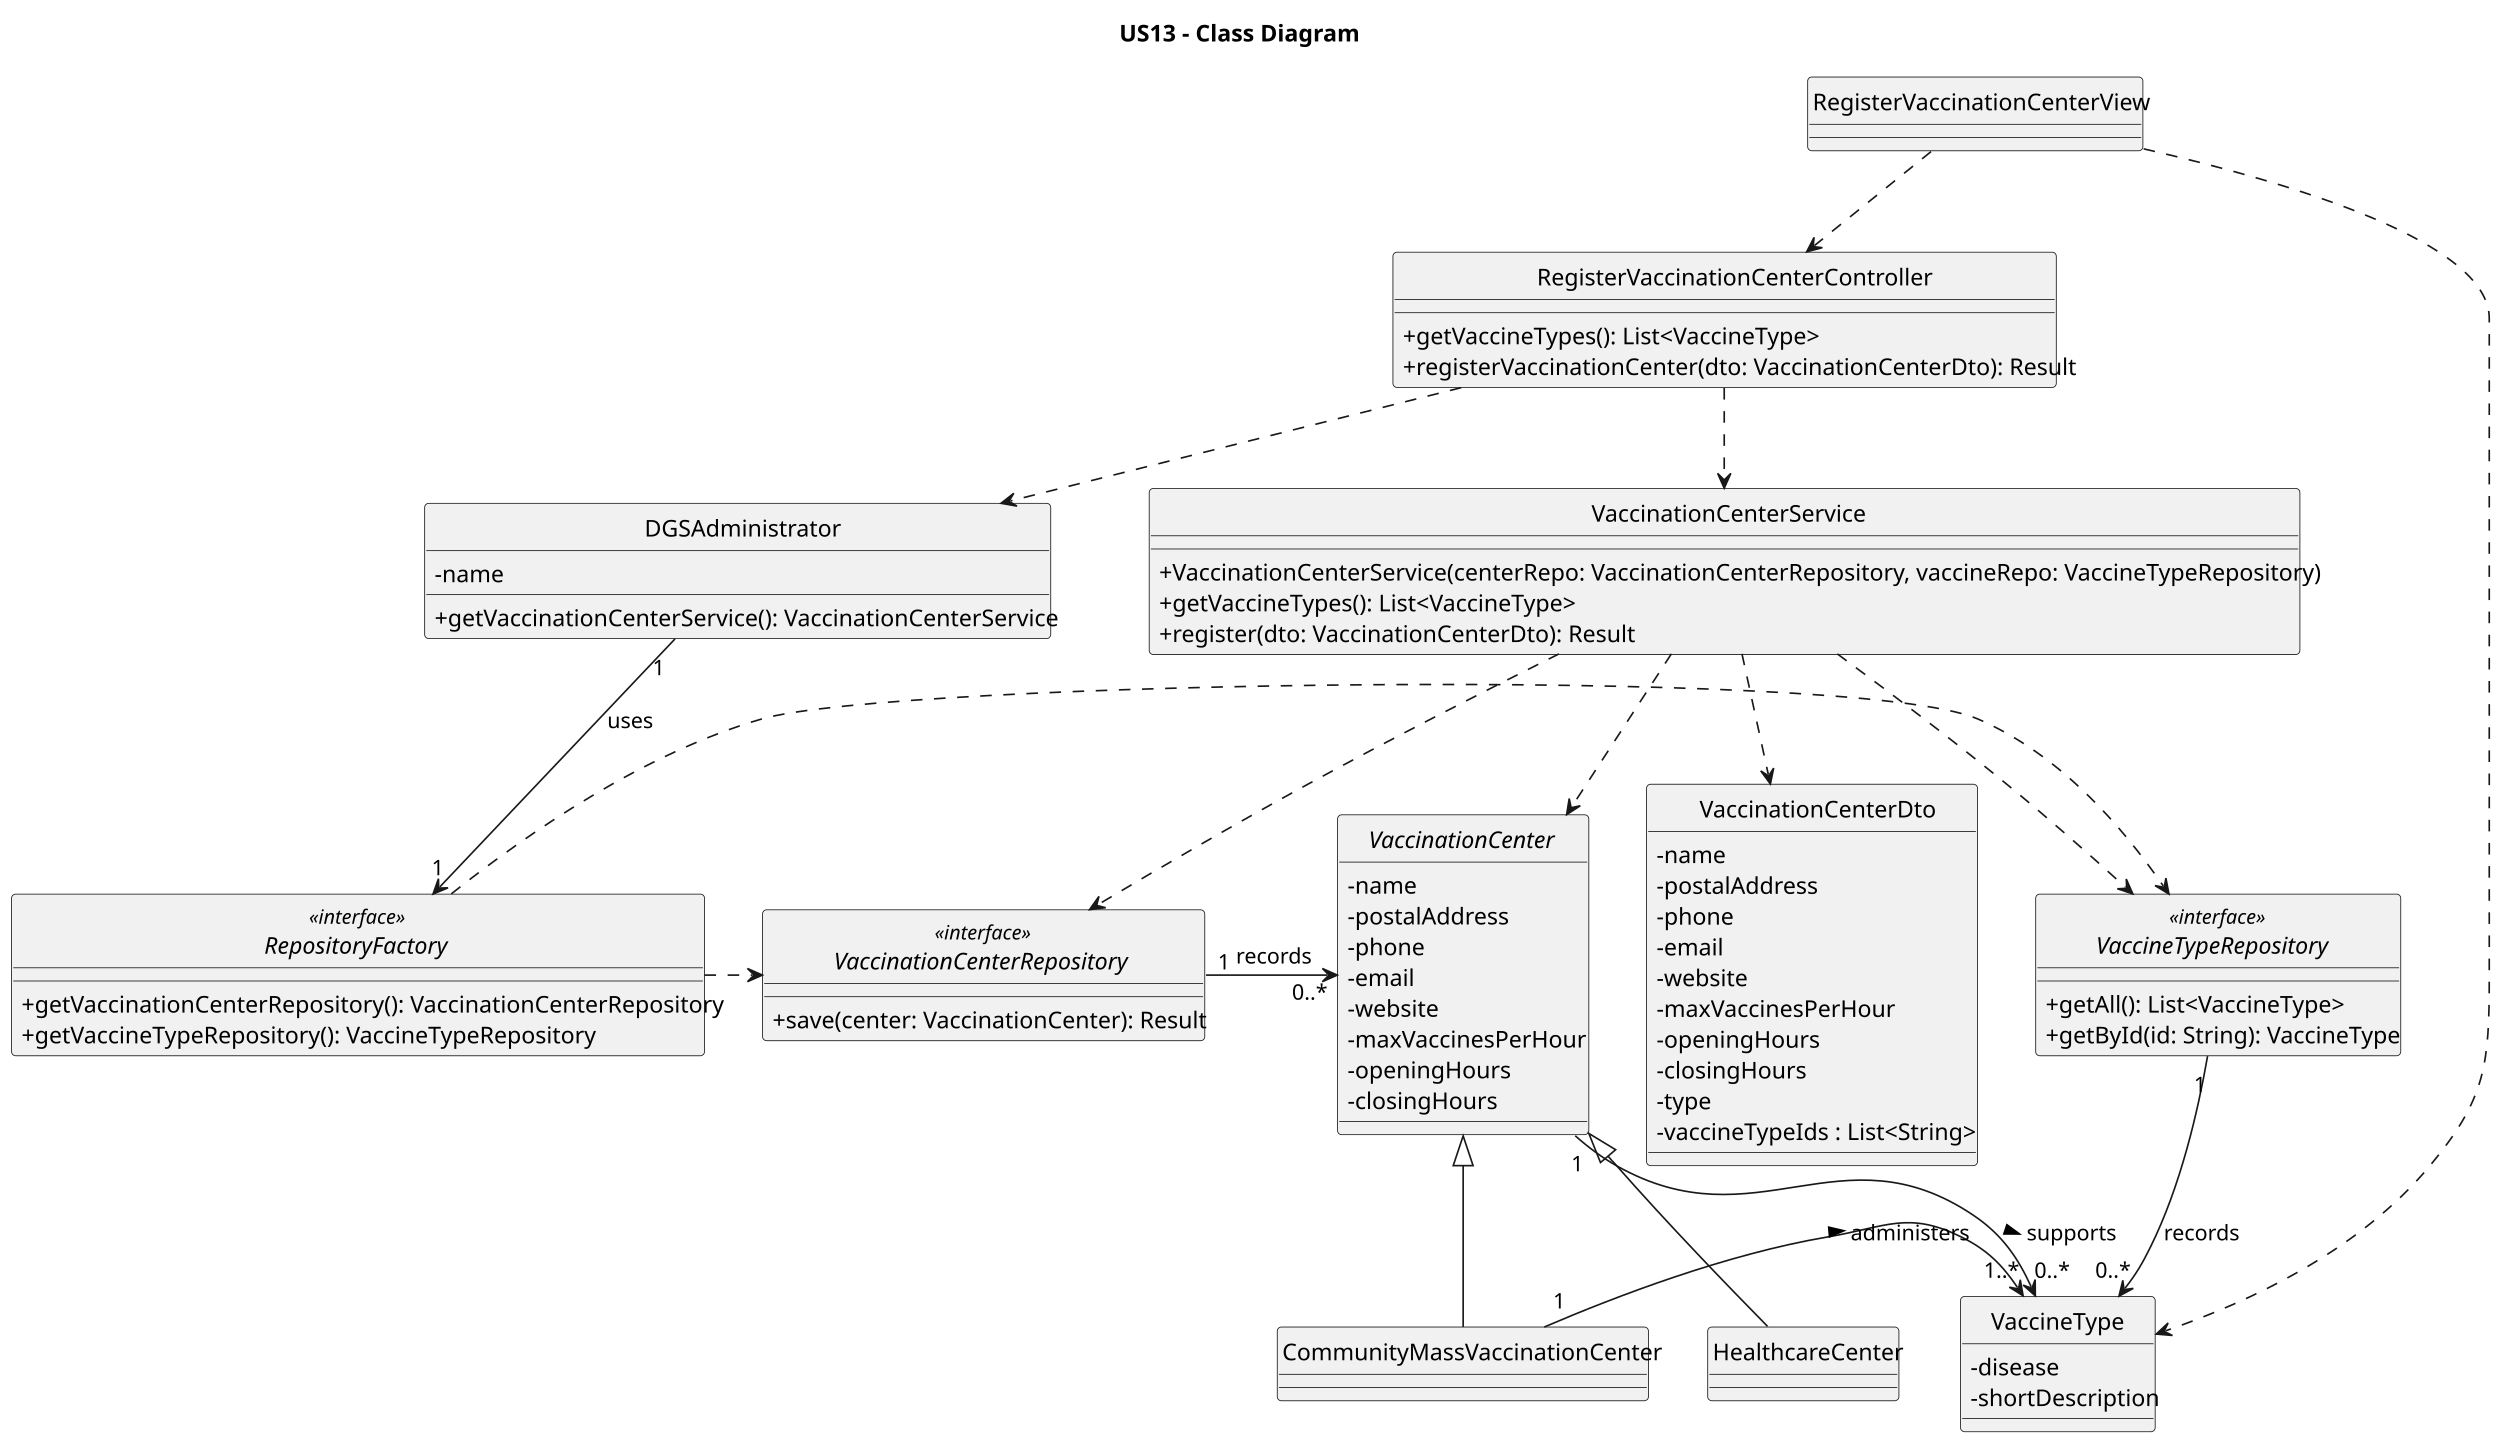
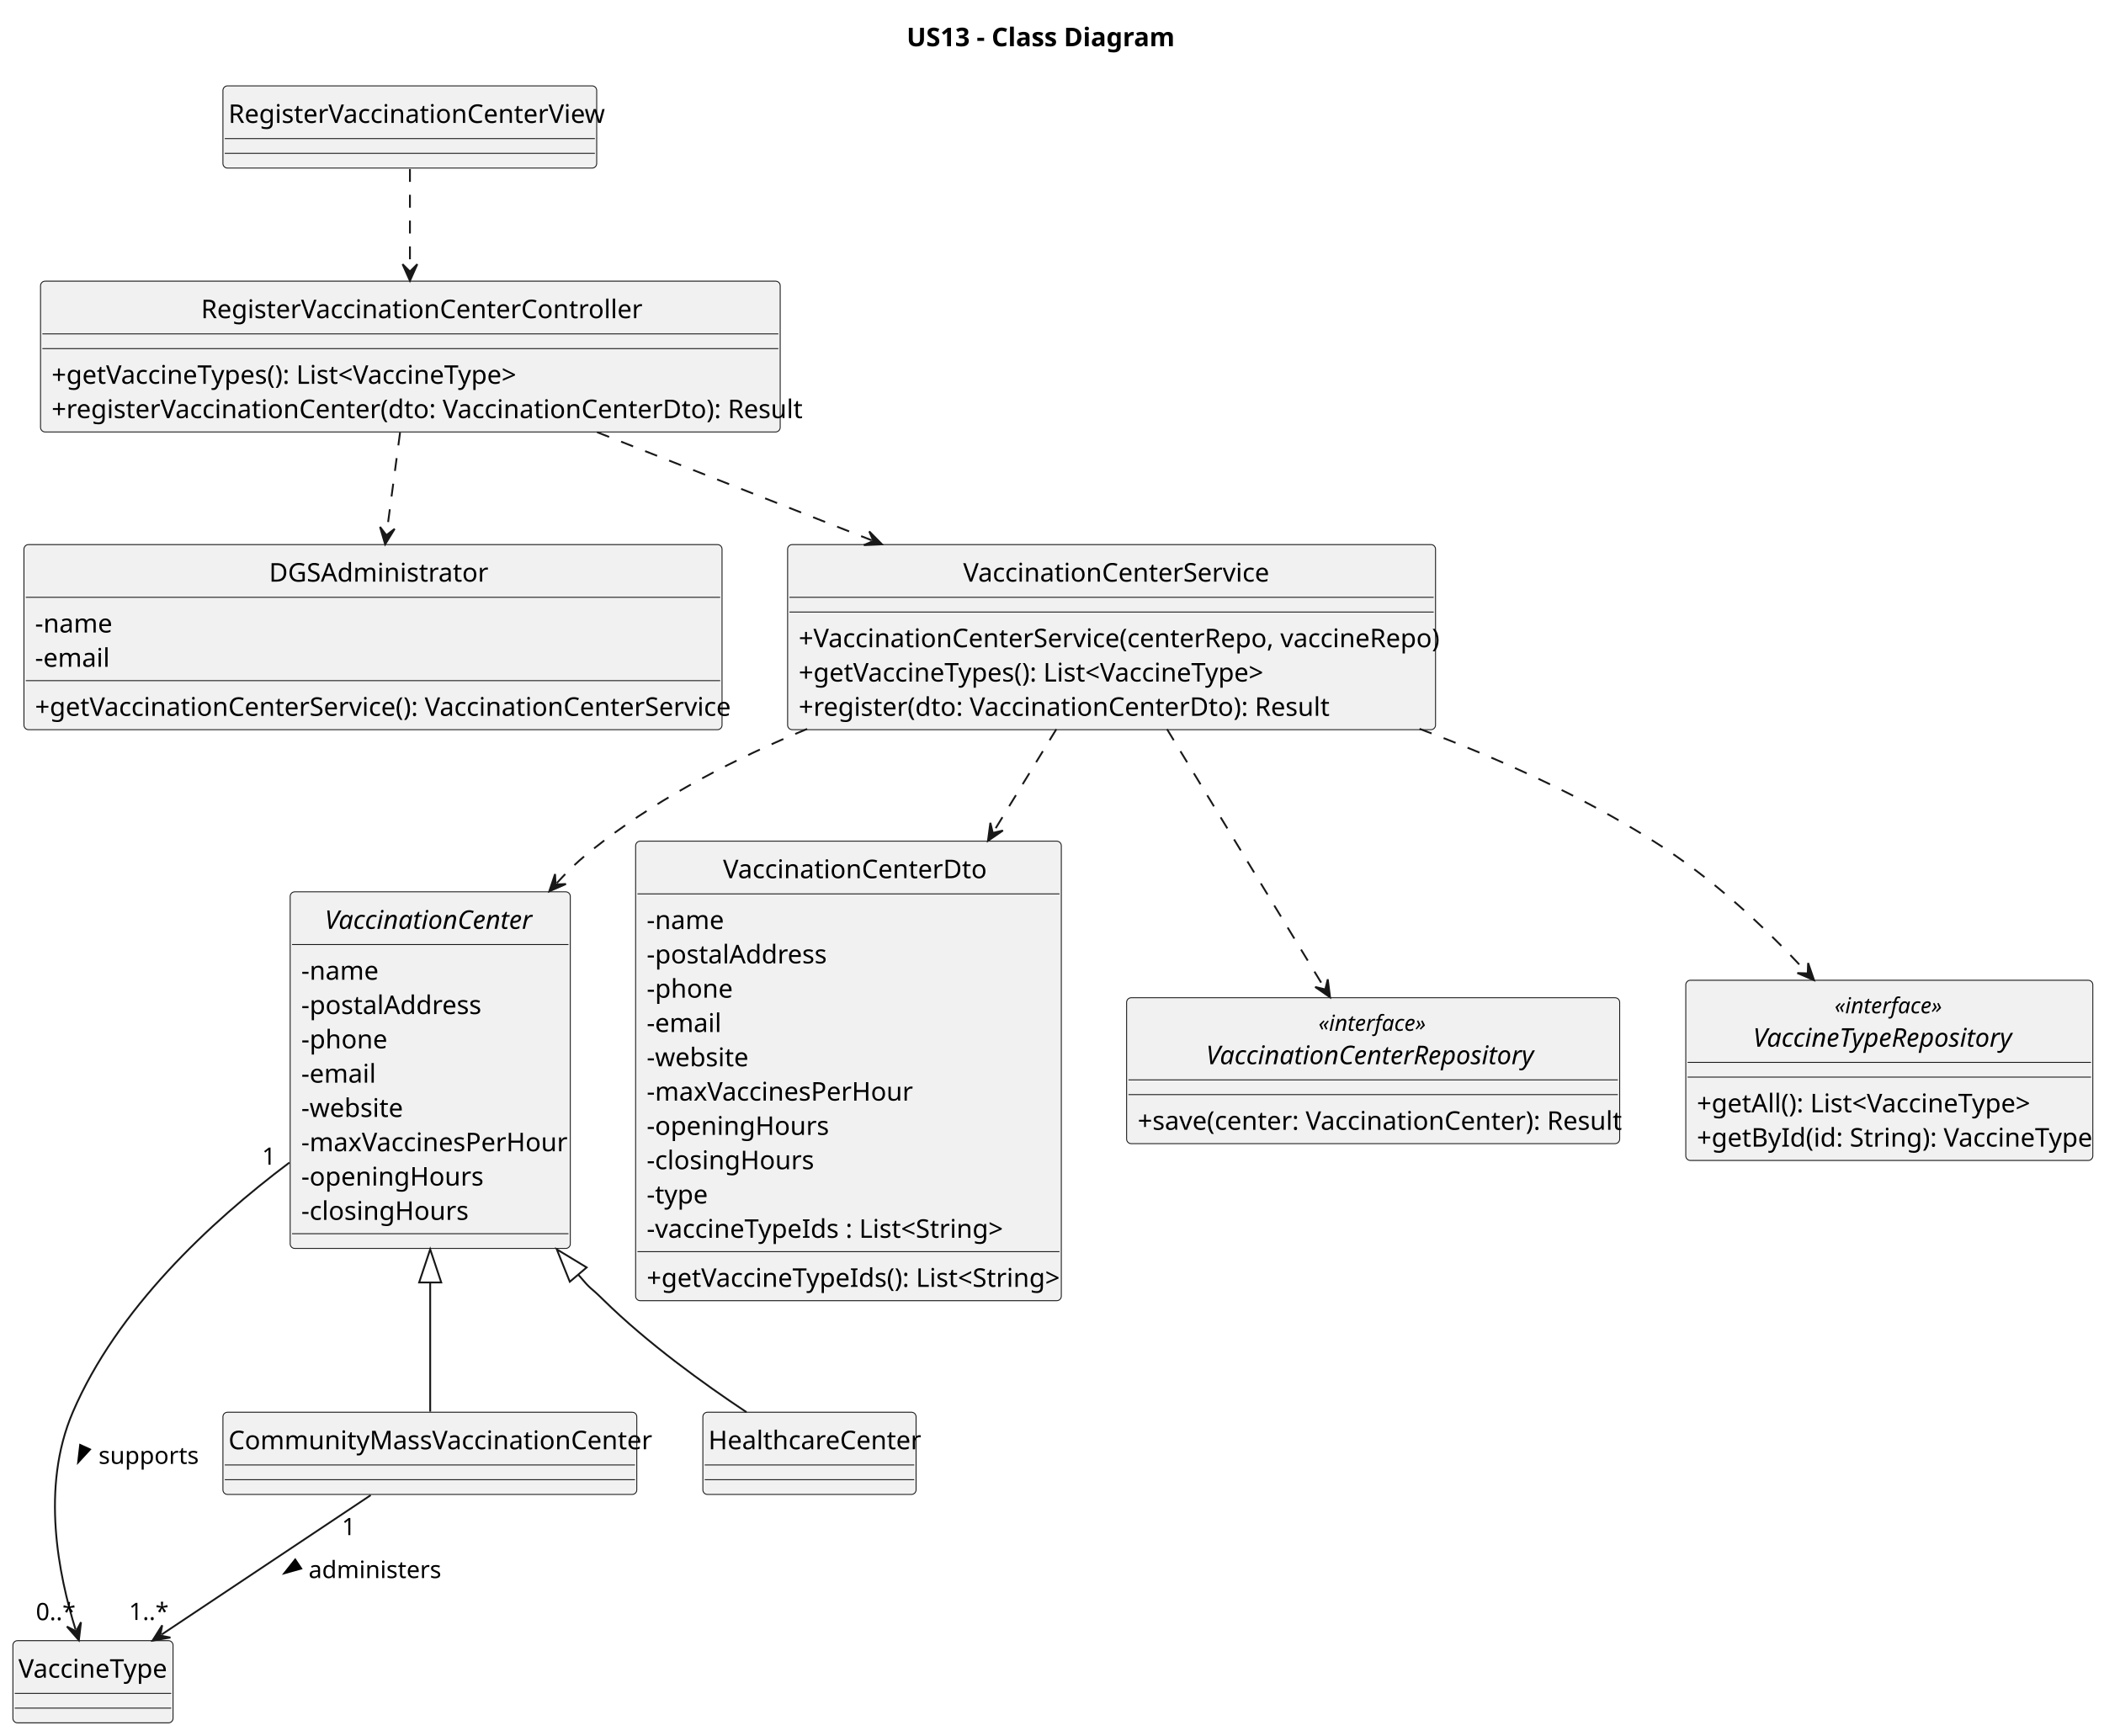
- <svg xmlns="http://www.w3.org/2000/svg" contentStyleType="text/css" height="873px" preserveAspectRatio="none" style="width:1513px;height:873px;background:#FFFFFF;" version="1.1" viewBox="0 0 1513 873" width="1513px" zoomAndPan="magnify">
+ <svg xmlns="http://www.w3.org/2000/svg" contentStyleType="text/css" data-diagram-type="CLASS" height="942px" preserveAspectRatio="none" style="width:1142px;height:942px;background:#FFFFFF;" version="1.1" viewBox="0 0 1142 942" width="1142px" zoomAndPan="magnify">
  <defs />
  <g>
-     <text fill="#000000" font-family="sans-serif" font-size="14" font-weight="bold" lengthAdjust="spacing" textLength="144.731" x="677.385" y="25.107">US13 - Class Diagram</text>
-     <g id="elem_RegisterVaccinationCenterView">
-       <rect codeLine="8" fill="#F1F1F1" height="44.621" id="RegisterVaccinationCenterView" rx="2.5" ry="2.5" style="stroke:#181818;stroke-width:0.5;" width="202.875" x="1094" y="46.621" />
-       <text fill="#000000" font-family="sans-serif" font-size="14" lengthAdjust="spacing" textLength="196.875" x="1097" y="66.728">RegisterVaccinationCenterView</text>
-       <line style="stroke:#181818;stroke-width:0.5;" x1="1095" x2="1295.875" y1="75.242" y2="75.242" />
-       <line style="stroke:#181818;stroke-width:0.5;" x1="1095" x2="1295.875" y1="83.242" y2="83.242" />
+     <g class="title" data-source-line="1">
+       <text fill="#000000" font-family="sans-serif" font-size="14" font-weight="bold" lengthAdjust="spacing" textLength="144.731" x="492.102" y="25.107">US13 - Class Diagram</text>
    </g>
-     <g id="elem_RegisterVaccinationCenterController">
-       <rect codeLine="12" fill="#F1F1F1" height="81.863" id="RegisterVaccinationCenterController" rx="2.5" ry="2.5" style="stroke:#181818;stroke-width:0.5;" width="401.471" x="843" y="152.621" />
-       <text fill="#000000" font-family="sans-serif" font-size="14" lengthAdjust="spacing" textLength="227.22" x="930.125" y="172.728">RegisterVaccinationCenterController</text>
-       <line style="stroke:#181818;stroke-width:0.5;" x1="844" x2="1243.471" y1="181.242" y2="181.242" />
-       <line style="stroke:#181818;stroke-width:0.5;" x1="844" x2="1243.471" y1="189.242" y2="189.242" />
-       <text fill="#000000" font-family="sans-serif" font-size="14" lengthAdjust="spacing" textLength="251.74" x="849" y="208.35">+getVaccineTypes(): List&lt;VaccineType&gt;</text>
-       <text fill="#000000" font-family="sans-serif" font-size="14" lengthAdjust="spacing" textLength="389.471" x="849" y="226.971">+registerVaccinationCenter(dto: VaccinationCenterDto): Result</text>
+     <g class="entity" data-entity="RegisterVaccinationCenterView" data-source-line="6" data-uid="ent0002" id="entity_RegisterVaccinationCenterView">
+       <rect fill="#F1F1F1" height="44.621" rx="2.5" ry="2.5" style="stroke:#181818;stroke-width:0.5;" width="202.875" x="121" y="46.621" />
+       <text fill="#000000" font-family="sans-serif" font-size="14" lengthAdjust="spacing" textLength="196.875" x="124" y="66.728">RegisterVaccinationCenterView</text>
+       <line style="stroke:#181818;stroke-width:0.5;" x1="122" x2="322.875" y1="75.242" y2="75.242" />
+       <line style="stroke:#181818;stroke-width:0.5;" x1="122" x2="322.875" y1="83.242" y2="83.242" />
    </g>
-     <g id="elem_DGSAdministrator">
-       <rect codeLine="18" fill="#F1F1F1" height="81.863" id="DGSAdministrator" rx="2.5" ry="2.5" style="stroke:#181818;stroke-width:0.5;" width="378.905" x="257" y="304.621" />
-       <text fill="#000000" font-family="sans-serif" font-size="14" lengthAdjust="spacing" textLength="112.807" x="390.049" y="324.728">DGSAdministrator</text>
-       <line style="stroke:#181818;stroke-width:0.5;" x1="258" x2="634.905" y1="333.242" y2="333.242" />
-       <text fill="#000000" font-family="sans-serif" font-size="14" lengthAdjust="spacing" textLength="39.683" x="263" y="352.35">-name</text>
-       <line style="stroke:#181818;stroke-width:0.5;" x1="258" x2="634.905" y1="359.863" y2="359.863" />
-       <text fill="#000000" font-family="sans-serif" font-size="14" lengthAdjust="spacing" textLength="366.905" x="263" y="378.971">+getVaccinationCenterService(): VaccinationCenterService</text>
+     <g class="entity" data-entity="RegisterVaccinationCenterController" data-source-line="10" data-uid="ent0003" id="entity_RegisterVaccinationCenterController">
+       <rect fill="#F1F1F1" height="81.863" rx="2.5" ry="2.5" style="stroke:#181818;stroke-width:0.5;" width="401.471" x="22" y="152.621" />
+       <text fill="#000000" font-family="sans-serif" font-size="14" lengthAdjust="spacing" textLength="227.22" x="109.126" y="172.728">RegisterVaccinationCenterController</text>
+       <line style="stroke:#181818;stroke-width:0.5;" x1="23" x2="422.471" y1="181.242" y2="181.242" />
+       <line style="stroke:#181818;stroke-width:0.5;" x1="23" x2="422.471" y1="189.242" y2="189.242" />
+       <text fill="#000000" font-family="sans-serif" font-size="14" lengthAdjust="spacing" textLength="251.74" x="28" y="208.35">+getVaccineTypes(): List&lt;VaccineType&gt;</text>
+       <text fill="#000000" font-family="sans-serif" font-size="14" lengthAdjust="spacing" textLength="389.471" x="28" y="226.971">+registerVaccinationCenter(dto: VaccinationCenterDto): Result</text>
    </g>
-     <g id="elem_VaccinationCenterService">
-       <rect codeLine="24" fill="#F1F1F1" height="100.484" id="VaccinationCenterService" rx="2.5" ry="2.5" style="stroke:#181818;stroke-width:0.5;" width="696.4" x="695.5" y="295.621" />
-       <text fill="#000000" font-family="sans-serif" font-size="14" lengthAdjust="spacing" textLength="161.082" x="963.159" y="315.728">VaccinationCenterService</text>
-       <line style="stroke:#181818;stroke-width:0.5;" x1="696.5" x2="1390.9" y1="324.242" y2="324.242" />
-       <line style="stroke:#181818;stroke-width:0.5;" x1="696.5" x2="1390.9" y1="332.242" y2="332.242" />
-       <text fill="#000000" font-family="sans-serif" font-size="14" lengthAdjust="spacing" textLength="684.4" x="701.5" y="351.35">+VaccinationCenterService(centerRepo: VaccinationCenterRepository, vaccineRepo: VaccineTypeRepository)</text>
-       <text fill="#000000" font-family="sans-serif" font-size="14" lengthAdjust="spacing" textLength="251.74" x="701.5" y="369.971">+getVaccineTypes(): List&lt;VaccineType&gt;</text>
-       <text fill="#000000" font-family="sans-serif" font-size="14" lengthAdjust="spacing" textLength="275.071" x="701.5" y="388.592">+register(dto: VaccinationCenterDto): Result</text>
+     <g class="entity" data-entity="DGSAdministrator" data-source-line="16" data-uid="ent0004" id="entity_DGSAdministrator">
+       <rect fill="#F1F1F1" height="100.484" rx="2.5" ry="2.5" style="stroke:#181818;stroke-width:0.5;" width="378.905" x="13" y="295.621" />
+       <text fill="#000000" font-family="sans-serif" font-size="14" lengthAdjust="spacing" textLength="112.807" x="146.049" y="315.728">DGSAdministrator</text>
+       <line style="stroke:#181818;stroke-width:0.5;" x1="14" x2="390.905" y1="324.242" y2="324.242" />
+       <text fill="#000000" font-family="sans-serif" font-size="14" lengthAdjust="spacing" textLength="39.683" x="19" y="343.35">-name</text>
+       <text fill="#000000" font-family="sans-serif" font-size="14" lengthAdjust="spacing" textLength="38.117" x="19" y="361.971">-email</text>
+       <line style="stroke:#181818;stroke-width:0.5;" x1="14" x2="390.905" y1="369.484" y2="369.484" />
+       <text fill="#000000" font-family="sans-serif" font-size="14" lengthAdjust="spacing" textLength="366.905" x="19" y="388.592">+getVaccinationCenterService(): VaccinationCenterService</text>
    </g>
-     <g id="elem_VaccinationCenterDto">
-       <rect codeLine="31" fill="#F1F1F1" height="230.832" id="VaccinationCenterDto" rx="2.5" ry="2.5" style="stroke:#181818;stroke-width:0.5;" width="200.31" x="996.5" y="474.621" />
-       <text fill="#000000" font-family="sans-serif" font-size="14" lengthAdjust="spacing" textLength="136.185" x="1028.562" y="494.728">VaccinationCenterDto</text>
-       <line style="stroke:#181818;stroke-width:0.5;" x1="997.5" x2="1195.81" y1="503.242" y2="503.242" />
-       <text fill="#000000" font-family="sans-serif" font-size="14" lengthAdjust="spacing" textLength="39.683" x="1002.5" y="522.35">-name</text>
-       <text fill="#000000" font-family="sans-serif" font-size="14" lengthAdjust="spacing" textLength="93.379" x="1002.5" y="540.971">-postalAddress</text>
-       <text fill="#000000" font-family="sans-serif" font-size="14" lengthAdjust="spacing" textLength="43.593" x="1002.5" y="559.592">-phone</text>
-       <text fill="#000000" font-family="sans-serif" font-size="14" lengthAdjust="spacing" textLength="38.117" x="1002.5" y="578.213">-email</text>
-       <text fill="#000000" font-family="sans-serif" font-size="14" lengthAdjust="spacing" textLength="52.131" x="1002.5" y="596.834">-website</text>
-       <text fill="#000000" font-family="sans-serif" font-size="14" lengthAdjust="spacing" textLength="140.048" x="1002.5" y="615.455">-maxVaccinesPerHour</text>
-       <text fill="#000000" font-family="sans-serif" font-size="14" lengthAdjust="spacing" textLength="91.834" x="1002.5" y="634.076">-openingHours</text>
-       <text fill="#000000" font-family="sans-serif" font-size="14" lengthAdjust="spacing" textLength="85.586" x="1002.5" y="652.697">-closingHours</text>
-       <text fill="#000000" font-family="sans-serif" font-size="14" lengthAdjust="spacing" textLength="31.124" x="1002.5" y="671.318">-type</text>
-       <text fill="#000000" font-family="sans-serif" font-size="14" lengthAdjust="spacing" textLength="188.31" x="1002.5" y="689.939">-vaccineTypeIds : List&lt;String&gt;</text>
-       <line style="stroke:#181818;stroke-width:0.5;" x1="997.5" x2="1195.81" y1="697.453" y2="697.453" />
+     <g class="entity" data-entity="VaccinationCenterService" data-source-line="23" data-uid="ent0005" id="entity_VaccinationCenterService">
+       <rect fill="#F1F1F1" height="100.484" rx="2.5" ry="2.5" style="stroke:#181818;stroke-width:0.5;" width="351.678" x="427.5" y="295.621" />
+       <text fill="#000000" font-family="sans-serif" font-size="14" lengthAdjust="spacing" textLength="161.082" x="522.798" y="315.728">VaccinationCenterService</text>
+       <line style="stroke:#181818;stroke-width:0.5;" x1="428.5" x2="778.178" y1="324.242" y2="324.242" />
+       <line style="stroke:#181818;stroke-width:0.5;" x1="428.5" x2="778.178" y1="332.242" y2="332.242" />
+       <text fill="#000000" font-family="sans-serif" font-size="14" lengthAdjust="spacing" textLength="339.678" x="433.5" y="351.35">+VaccinationCenterService(centerRepo, vaccineRepo)</text>
+       <text fill="#000000" font-family="sans-serif" font-size="14" lengthAdjust="spacing" textLength="251.74" x="433.5" y="369.971">+getVaccineTypes(): List&lt;VaccineType&gt;</text>
+       <text fill="#000000" font-family="sans-serif" font-size="14" lengthAdjust="spacing" textLength="275.071" x="433.5" y="388.592">+register(dto: VaccinationCenterDto): Result</text>
    </g>
-     <g id="elem_VaccinationCenterRepository">
-       <rect codeLine="45" fill="#F1F1F1" height="79.203" id="VaccinationCenterRepository" rx="2.5" ry="2.5" style="stroke:#181818;stroke-width:0.5;" width="267.623" x="461.5" y="550.621" />
-       <text fill="#000000" font-family="sans-serif" font-size="12" font-style="italic" lengthAdjust="spacing" textLength="59.373" x="565.625" y="568.57">«interface»</text>
-       <text fill="#000000" font-family="sans-serif" font-size="14" font-style="italic" lengthAdjust="spacing" textLength="181.316" x="504.653" y="586.689">VaccinationCenterRepository</text>
-       <line style="stroke:#181818;stroke-width:0.5;" x1="462.5" x2="728.123" y1="595.203" y2="595.203" />
-       <line style="stroke:#181818;stroke-width:0.5;" x1="462.5" x2="728.123" y1="603.203" y2="603.203" />
-       <text fill="#000000" font-family="sans-serif" font-size="14" lengthAdjust="spacing" textLength="255.623" x="467.5" y="622.311">+save(center: VaccinationCenter): Result</text>
+     <g class="entity" data-entity="VaccinationCenterDto" data-source-line="30" data-uid="ent0006" id="entity_VaccinationCenterDto">
+       <rect fill="#F1F1F1" height="249.453" rx="2.5" ry="2.5" style="stroke:#181818;stroke-width:0.5;" width="231.058" x="345" y="456.621" />
+       <text fill="#000000" font-family="sans-serif" font-size="14" lengthAdjust="spacing" textLength="136.185" x="392.436" y="476.728">VaccinationCenterDto</text>
+       <line style="stroke:#181818;stroke-width:0.5;" x1="346" x2="575.058" y1="485.242" y2="485.242" />
+       <text fill="#000000" font-family="sans-serif" font-size="14" lengthAdjust="spacing" textLength="39.683" x="351" y="504.35">-name</text>
+       <text fill="#000000" font-family="sans-serif" font-size="14" lengthAdjust="spacing" textLength="93.379" x="351" y="522.971">-postalAddress</text>
+       <text fill="#000000" font-family="sans-serif" font-size="14" lengthAdjust="spacing" textLength="43.593" x="351" y="541.592">-phone</text>
+       <text fill="#000000" font-family="sans-serif" font-size="14" lengthAdjust="spacing" textLength="38.117" x="351" y="560.213">-email</text>
+       <text fill="#000000" font-family="sans-serif" font-size="14" lengthAdjust="spacing" textLength="52.131" x="351" y="578.834">-website</text>
+       <text fill="#000000" font-family="sans-serif" font-size="14" lengthAdjust="spacing" textLength="140.048" x="351" y="597.455">-maxVaccinesPerHour</text>
+       <text fill="#000000" font-family="sans-serif" font-size="14" lengthAdjust="spacing" textLength="91.834" x="351" y="616.076">-openingHours</text>
+       <text fill="#000000" font-family="sans-serif" font-size="14" lengthAdjust="spacing" textLength="85.586" x="351" y="634.697">-closingHours</text>
+       <text fill="#000000" font-family="sans-serif" font-size="14" lengthAdjust="spacing" textLength="31.124" x="351" y="653.318">-type</text>
+       <text fill="#000000" font-family="sans-serif" font-size="14" lengthAdjust="spacing" textLength="188.31" x="351" y="671.939">-vaccineTypeIds : List&lt;String&gt;</text>
+       <line style="stroke:#181818;stroke-width:0.5;" x1="346" x2="575.058" y1="679.453" y2="679.453" />
+       <text fill="#000000" font-family="sans-serif" font-size="14" lengthAdjust="spacing" textLength="219.058" x="351" y="698.561">+getVaccineTypeIds(): List&lt;String&gt;</text>
    </g>
-     <g id="elem_VaccineTypeRepository">
-       <rect codeLine="49" fill="#F1F1F1" height="97.824" id="VaccineTypeRepository" rx="2.5" ry="2.5" style="stroke:#181818;stroke-width:0.5;" width="220.934" x="1232" y="541.121" />
-       <text fill="#000000" font-family="sans-serif" font-size="12" font-style="italic" lengthAdjust="spacing" textLength="59.373" x="1312.78" y="559.07">«interface»</text>
-       <text fill="#000000" font-family="sans-serif" font-size="14" font-style="italic" lengthAdjust="spacing" textLength="147.848" x="1268.543" y="577.189">VaccineTypeRepository</text>
-       <line style="stroke:#181818;stroke-width:0.5;" x1="1233" x2="1451.934" y1="585.703" y2="585.703" />
-       <line style="stroke:#181818;stroke-width:0.5;" x1="1233" x2="1451.934" y1="593.703" y2="593.703" />
-       <text fill="#000000" font-family="sans-serif" font-size="14" lengthAdjust="spacing" textLength="179.368" x="1238" y="612.811">+getAll(): List&lt;VaccineType&gt;</text>
-       <text fill="#000000" font-family="sans-serif" font-size="14" lengthAdjust="spacing" textLength="208.934" x="1238" y="631.432">+getById(id: String): VaccineType</text>
+     <g class="entity" data-entity="VaccinationCenterRepository" data-source-line="45" data-uid="ent0007" id="entity_VaccinationCenterRepository">
+       <rect fill="#F1F1F1" height="79.203" rx="2.5" ry="2.5" style="stroke:#181818;stroke-width:0.5;" width="267.623" x="611.5" y="541.621" />
+       <text fill="#000000" font-family="sans-serif" font-size="12" font-style="italic" lengthAdjust="spacing" textLength="59.373" x="715.625" y="559.57">«interface»</text>
+       <text fill="#000000" font-family="sans-serif" font-size="14" font-style="italic" lengthAdjust="spacing" textLength="181.316" x="654.653" y="577.689">VaccinationCenterRepository</text>
+       <line style="stroke:#181818;stroke-width:0.5;" x1="612.5" x2="878.123" y1="586.203" y2="586.203" />
+       <line style="stroke:#181818;stroke-width:0.5;" x1="612.5" x2="878.123" y1="594.203" y2="594.203" />
+       <text fill="#000000" font-family="sans-serif" font-size="14" lengthAdjust="spacing" textLength="255.623" x="617.5" y="613.311">+save(center: VaccinationCenter): Result</text>
    </g>
-     <g id="elem_RepositoryFactory">
-       <rect codeLine="55" fill="#F1F1F1" height="97.824" id="RepositoryFactory" rx="2.5" ry="2.5" style="stroke:#181818;stroke-width:0.5;" width="419.374" x="7" y="541.121" />
-       <text fill="#000000" font-family="sans-serif" font-size="12" font-style="italic" lengthAdjust="spacing" textLength="59.373" x="187" y="559.07">«interface»</text>
-       <text fill="#000000" font-family="sans-serif" font-size="14" font-style="italic" lengthAdjust="spacing" textLength="113.593" x="159.891" y="577.189">RepositoryFactory</text>
-       <line style="stroke:#181818;stroke-width:0.5;" x1="8" x2="425.374" y1="585.703" y2="585.703" />
-       <line style="stroke:#181818;stroke-width:0.5;" x1="8" x2="425.374" y1="593.703" y2="593.703" />
-       <text fill="#000000" font-family="sans-serif" font-size="14" lengthAdjust="spacing" textLength="407.374" x="13" y="612.811">+getVaccinationCenterRepository(): VaccinationCenterRepository</text>
-       <text fill="#000000" font-family="sans-serif" font-size="14" lengthAdjust="spacing" textLength="340.437" x="13" y="631.432">+getVaccineTypeRepository(): VaccineTypeRepository</text>
+     <g class="entity" data-entity="VaccineTypeRepository" data-source-line="49" data-uid="ent0008" id="entity_VaccineTypeRepository">
+       <rect fill="#F1F1F1" height="97.824" rx="2.5" ry="2.5" style="stroke:#181818;stroke-width:0.5;" width="220.934" x="915" y="532.121" />
+       <text fill="#000000" font-family="sans-serif" font-size="12" font-style="italic" lengthAdjust="spacing" textLength="59.373" x="995.78" y="550.07">«interface»</text>
+       <text fill="#000000" font-family="sans-serif" font-size="14" font-style="italic" lengthAdjust="spacing" textLength="147.848" x="951.543" y="568.189">VaccineTypeRepository</text>
+       <line style="stroke:#181818;stroke-width:0.5;" x1="916" x2="1134.934" y1="576.703" y2="576.703" />
+       <line style="stroke:#181818;stroke-width:0.5;" x1="916" x2="1134.934" y1="584.703" y2="584.703" />
+       <text fill="#000000" font-family="sans-serif" font-size="14" lengthAdjust="spacing" textLength="179.368" x="921" y="603.811">+getAll(): List&lt;VaccineType&gt;</text>
+       <text fill="#000000" font-family="sans-serif" font-size="14" lengthAdjust="spacing" textLength="208.934" x="921" y="622.432">+getById(id: String): VaccineType</text>
    </g>
-     <g id="elem_VaccinationCenter">
-       <rect codeLine="61" fill="#F1F1F1" height="193.59" id="VaccinationCenter" rx="2.5" ry="2.5" style="stroke:#181818;stroke-width:0.5;" width="152.048" x="809.5" y="493.121" />
-       <text fill="#000000" font-family="sans-serif" font-size="14" font-style="italic" lengthAdjust="spacing" textLength="114.399" x="828.324" y="513.229">VaccinationCenter</text>
-       <line style="stroke:#181818;stroke-width:0.5;" x1="810.5" x2="960.548" y1="521.742" y2="521.742" />
-       <text fill="#000000" font-family="sans-serif" font-size="14" lengthAdjust="spacing" textLength="39.683" x="815.5" y="540.85">-name</text>
-       <text fill="#000000" font-family="sans-serif" font-size="14" lengthAdjust="spacing" textLength="93.379" x="815.5" y="559.471">-postalAddress</text>
-       <text fill="#000000" font-family="sans-serif" font-size="14" lengthAdjust="spacing" textLength="43.593" x="815.5" y="578.092">-phone</text>
-       <text fill="#000000" font-family="sans-serif" font-size="14" lengthAdjust="spacing" textLength="38.117" x="815.5" y="596.713">-email</text>
-       <text fill="#000000" font-family="sans-serif" font-size="14" lengthAdjust="spacing" textLength="52.131" x="815.5" y="615.334">-website</text>
-       <text fill="#000000" font-family="sans-serif" font-size="14" lengthAdjust="spacing" textLength="140.048" x="815.5" y="633.955">-maxVaccinesPerHour</text>
-       <text fill="#000000" font-family="sans-serif" font-size="14" lengthAdjust="spacing" textLength="91.834" x="815.5" y="652.576">-openingHours</text>
-       <text fill="#000000" font-family="sans-serif" font-size="14" lengthAdjust="spacing" textLength="85.586" x="815.5" y="671.197">-closingHours</text>
-       <line style="stroke:#181818;stroke-width:0.5;" x1="810.5" x2="960.548" y1="678.711" y2="678.711" />
+     <g class="entity" data-entity="VaccinationCenter" data-source-line="55" data-uid="ent0009" id="entity_VaccinationCenter">
+       <rect fill="#F1F1F1" height="193.59" rx="2.5" ry="2.5" style="stroke:#181818;stroke-width:0.5;" width="152.048" x="157.5" y="484.121" />
+       <text fill="#000000" font-family="sans-serif" font-size="14" font-style="italic" lengthAdjust="spacing" textLength="114.399" x="176.324" y="504.228">VaccinationCenter</text>
+       <line style="stroke:#181818;stroke-width:0.5;" x1="158.5" x2="308.548" y1="512.742" y2="512.742" />
+       <text fill="#000000" font-family="sans-serif" font-size="14" lengthAdjust="spacing" textLength="39.683" x="163.5" y="531.85">-name</text>
+       <text fill="#000000" font-family="sans-serif" font-size="14" lengthAdjust="spacing" textLength="93.379" x="163.5" y="550.471">-postalAddress</text>
+       <text fill="#000000" font-family="sans-serif" font-size="14" lengthAdjust="spacing" textLength="43.593" x="163.5" y="569.092">-phone</text>
+       <text fill="#000000" font-family="sans-serif" font-size="14" lengthAdjust="spacing" textLength="38.117" x="163.5" y="587.713">-email</text>
+       <text fill="#000000" font-family="sans-serif" font-size="14" lengthAdjust="spacing" textLength="52.131" x="163.5" y="606.334">-website</text>
+       <text fill="#000000" font-family="sans-serif" font-size="14" lengthAdjust="spacing" textLength="140.048" x="163.5" y="624.955">-maxVaccinesPerHour</text>
+       <text fill="#000000" font-family="sans-serif" font-size="14" lengthAdjust="spacing" textLength="91.834" x="163.5" y="643.576">-openingHours</text>
+       <text fill="#000000" font-family="sans-serif" font-size="14" lengthAdjust="spacing" textLength="85.586" x="163.5" y="662.197">-closingHours</text>
+       <line style="stroke:#181818;stroke-width:0.5;" x1="158.5" x2="308.548" y1="669.711" y2="669.711" />
    </g>
-     <g id="elem_CommunityMassVaccinationCenter">
-       <rect codeLine="72" fill="#F1F1F1" height="44.621" id="CommunityMassVaccinationCenter" rx="2.5" ry="2.5" style="stroke:#181818;stroke-width:0.5;" width="224.641" x="773" y="803.121" />
-       <text fill="#000000" font-family="sans-serif" font-size="14" lengthAdjust="spacing" textLength="218.641" x="776" y="823.229">CommunityMassVaccinationCenter</text>
-       <line style="stroke:#181818;stroke-width:0.5;" x1="774" x2="996.641" y1="831.742" y2="831.742" />
-       <line style="stroke:#181818;stroke-width:0.5;" x1="774" x2="996.641" y1="839.742" y2="839.742" />
+     <g class="entity" data-entity="CommunityMassVaccinationCenter" data-source-line="66" data-uid="ent0010" id="entity_CommunityMassVaccinationCenter">
+       <rect fill="#F1F1F1" height="44.621" rx="2.5" ry="2.5" style="stroke:#181818;stroke-width:0.5;" width="224.641" x="121" y="766.621" />
+       <text fill="#000000" font-family="sans-serif" font-size="14" lengthAdjust="spacing" textLength="218.641" x="124" y="786.729">CommunityMassVaccinationCenter</text>
+       <line style="stroke:#181818;stroke-width:0.5;" x1="122" x2="344.641" y1="795.242" y2="795.242" />
+       <line style="stroke:#181818;stroke-width:0.5;" x1="122" x2="344.641" y1="803.242" y2="803.242" />
    </g>
-     <g id="elem_HealthcareCenter">
-       <rect codeLine="73" fill="#F1F1F1" height="44.621" id="HealthcareCenter" rx="2.5" ry="2.5" style="stroke:#181818;stroke-width:0.5;" width="115.724" x="1033.5" y="803.121" />
-       <text fill="#000000" font-family="sans-serif" font-size="14" lengthAdjust="spacing" textLength="109.724" x="1036.5" y="823.229">HealthcareCenter</text>
-       <line style="stroke:#181818;stroke-width:0.5;" x1="1034.5" x2="1148.224" y1="831.742" y2="831.742" />
-       <line style="stroke:#181818;stroke-width:0.5;" x1="1034.5" x2="1148.224" y1="839.742" y2="839.742" />
+     <g class="entity" data-entity="HealthcareCenter" data-source-line="67" data-uid="ent0011" id="entity_HealthcareCenter">
+       <rect fill="#F1F1F1" height="44.621" rx="2.5" ry="2.5" style="stroke:#181818;stroke-width:0.5;" width="115.724" x="381.5" y="766.621" />
+       <text fill="#000000" font-family="sans-serif" font-size="14" lengthAdjust="spacing" textLength="109.724" x="384.5" y="786.729">HealthcareCenter</text>
+       <line style="stroke:#181818;stroke-width:0.5;" x1="382.5" x2="496.224" y1="795.242" y2="795.242" />
+       <line style="stroke:#181818;stroke-width:0.5;" x1="382.5" x2="496.224" y1="803.242" y2="803.242" />
    </g>
-     <g id="elem_VaccineType">
-       <rect codeLine="75" fill="#F1F1F1" height="81.863" id="VaccineType" rx="2.5" ry="2.5" style="stroke:#181818;stroke-width:0.5;" width="117.814" x="1186.5" y="784.621" />
-       <text fill="#000000" font-family="sans-serif" font-size="14" lengthAdjust="spacing" textLength="80.931" x="1204.941" y="804.729">VaccineType</text>
-       <line style="stroke:#181818;stroke-width:0.5;" x1="1187.5" x2="1303.313" y1="813.242" y2="813.242" />
-       <text fill="#000000" font-family="sans-serif" font-size="14" lengthAdjust="spacing" textLength="52.917" x="1192.5" y="832.35">-disease</text>
-       <text fill="#000000" font-family="sans-serif" font-size="14" lengthAdjust="spacing" textLength="105.814" x="1192.5" y="850.971">-shortDescription</text>
-       <line style="stroke:#181818;stroke-width:0.5;" x1="1187.5" x2="1303.313" y1="858.484" y2="858.484" />
+     <g class="entity" data-entity="VaccineType" data-source-line="72" data-uid="ent0014" id="entity_VaccineType">
+       <rect fill="#F1F1F1" height="44.621" rx="2.5" ry="2.5" style="stroke:#181818;stroke-width:0.5;" width="86.931" x="7" y="890.621" />
+       <text fill="#000000" font-family="sans-serif" font-size="14" lengthAdjust="spacing" textLength="80.931" x="10" y="910.729">VaccineType</text>
+       <line style="stroke:#181818;stroke-width:0.5;" x1="8" x2="92.931" y1="919.242" y2="919.242" />
+       <line style="stroke:#181818;stroke-width:0.5;" x1="8" x2="92.931" y1="927.242" y2="927.242" />
    </g>
-     <g id="link_VaccinationCenter_CommunityMassVaccinationCenter">
-       <path codeLine="80" d="M885.5,705.441 C885.5,748.151 885.5,776.631 885.5,803.041 " fill="none" id="VaccinationCenter-backto-CommunityMassVaccinationCenter" style="stroke:#181818;stroke-width:1.0;" />
-       <polygon fill="none" points="885.5,687.441,879.5,705.441,891.5,705.441,885.5,687.441" style="stroke:#181818;stroke-width:1.0;" />
+     <g class="link" data-entity-1="VaccinationCenter" data-entity-2="CommunityMassVaccinationCenter" data-source-line="70" data-uid="lnk12" id="link_VaccinationCenter_CommunityMassVaccinationCenter">
+       <path codeLine="70" d="M233.5,696.181 C233.5,729.121 233.5,745.011 233.5,766.291" fill="none" id="VaccinationCenter-backto-CommunityMassVaccinationCenter" style="stroke:#181818;stroke-width:1;" />
+       <polygon fill="none" points="233.5,678.181,227.5,696.181,239.5,696.181,233.5,678.181" style="stroke:#181818;stroke-width:1;" />
    </g>
-     <g id="link_VaccinationCenter_HealthcareCenter">
-       <path codeLine="81" d="M973.19,699.69 C978.87,706.4 972.92,699.271 978.5,705.621 C1009.15,740.511 1046.58,779.211 1069.73,802.731 " fill="none" id="VaccinationCenter-backto-HealthcareCenter" style="stroke:#181818;stroke-width:1.0;" />
-       <polygon fill="none" points="961.56,685.951,968.61,703.566,977.769,695.813,961.56,685.951" style="stroke:#181818;stroke-width:1.0;" />
+     <g class="link" data-entity-1="VaccinationCenter" data-entity-2="HealthcareCenter" data-source-line="71" data-uid="lnk13" id="link_VaccinationCenter_HealthcareCenter">
+       <path codeLine="71" d="M313.849,691.903 C321.999,701.503 318.86,697.111 327.5,705.621 C351.25,729.001 381.94,751.151 405.19,766.601" fill="none" id="VaccinationCenter-backto-HealthcareCenter" style="stroke:#181818;stroke-width:1;" />
+       <polygon fill="none" points="302.2,678.181,309.275,695.786,318.423,688.02,302.2,678.181" style="stroke:#181818;stroke-width:1;" />
    </g>
-     <g id="link_VaccinationCenter_VaccineType">
-       <path codeLine="83" d="M953.34,687.361 C961.17,694.341 969.58,700.591 978.5,705.621 C1062.93,753.221 1114.19,681.361 1194.5,735.621 C1211.62,747.191 1221.198,761.083 1229.288,778.803 " fill="none" id="VaccinationCenter-to-VaccineType" style="stroke:#181818;stroke-width:1.0;" />
-       <polygon fill="#181818" points="1231.78,784.261,1231.681,774.413,1229.703,779.713,1224.403,777.735,1231.78,784.261" style="stroke:#181818;stroke-width:1.0;" />
-       <polygon fill="#000000" points="1222.246,746.839,1214.585,741.205,1212.736,746.784,1222.246,746.839" style="stroke:#000000;stroke-width:1.0;" />
-       <text fill="#000000" font-family="sans-serif" font-size="13" lengthAdjust="spacing" textLength="49.861" x="1226.5" y="750.649">supports</text>
-       <text fill="#000000" font-family="sans-serif" font-size="13" lengthAdjust="spacing" textLength="7.23" x="950.87" y="708.849">1</text>
-       <text fill="#000000" font-family="sans-serif" font-size="13" lengthAdjust="spacing" textLength="19.513" x="1231.163" y="773.377">0..*</text>
+     <g class="link" data-entity-1="VaccinationCenter" data-entity-2="VaccineType" data-source-line="72" data-uid="lnk15" id="link_VaccinationCenter_VaccineType">
+       <path codeLine="72" d="M157.08,631.101 C113.74,663.661 63.51,710.661 39.5,766.621 C21.92,807.591 31.937,855.269 41.027,884.649" fill="none" id="VaccinationCenter-to-VaccineType" style="stroke:#181818;stroke-width:1;" />
+       <polygon fill="#181818" points="42.8,890.381,43.961,880.601,41.322,885.605,36.319,882.966,42.8,890.381" style="stroke:#181818;stroke-width:1;" />
+       <polygon fill="#000000" points="42.419,793.813,48.856,786.812,43.511,784.365,42.419,793.813" style="stroke:#000000;stroke-width:1;" />
+       <text fill="#000000" font-family="sans-serif" font-size="13" lengthAdjust="spacing" textLength="49.861" x="53.5" y="794.649">supports</text>
+       <text fill="#000000" font-family="sans-serif" font-size="13" lengthAdjust="spacing" textLength="7.23" x="142.222" y="632.247">1</text>
+       <text fill="#000000" font-family="sans-serif" font-size="13" lengthAdjust="spacing" textLength="19.513" x="19.467" y="879.49">0..*</text>
    </g>
-     <g id="link_CommunityMassVaccinationCenter_VaccineType">
-       <path codeLine="84" d="M934.59,803.111 C978.46,784.301 1045.03,758.961 1106,748.621 C1141.49,742.601 1154.75,732.621 1187,748.621 C1202.49,756.311 1211.637,765.295 1221.037,779.245 " fill="none" id="CommunityMassVaccinationCenter-to-VaccineType" style="stroke:#181818;stroke-width:1.0;" />
-       <polygon fill="#181818" points="1224.39,784.221,1222.678,774.522,1221.596,780.075,1216.043,778.993,1224.39,784.221" style="stroke:#181818;stroke-width:1.0;" />
-       <polygon fill="#000000" points="1115.983,744.851,1106.725,742.674,1107.213,748.531,1115.983,744.851" style="stroke:#000000;stroke-width:1.0;" />
-       <text fill="#000000" font-family="sans-serif" font-size="13" lengthAdjust="spacing" textLength="66.466" x="1120" y="750.649">administers</text>
-       <text fill="#000000" font-family="sans-serif" font-size="13" lengthAdjust="spacing" textLength="7.23" x="939.922" y="791.895">1</text>
-       <text fill="#000000" font-family="sans-serif" font-size="13" lengthAdjust="spacing" textLength="19.513" x="1200.567" y="773.331">1..*</text>
+     <g class="link" data-entity-1="CommunityMassVaccinationCenter" data-entity-2="VaccineType" data-source-line="73" data-uid="lnk16" id="link_CommunityMassVaccinationCenter_VaccineType">
+       <path codeLine="73" d="M201.2,811.651 C167.86,833.881 121.112,865.043 87.772,887.273" fill="none" id="CommunityMassVaccinationCenter-to-VaccineType" style="stroke:#181818;stroke-width:1;" />
+       <polygon fill="#181818" points="82.78,890.601,92.487,888.936,86.94,887.827,88.049,882.28,82.78,890.601" style="stroke:#181818;stroke-width:1;" />
+       <polygon fill="#000000" points="154.34,854.04,163.496,851.468,160.235,846.577,154.34,854.04" style="stroke:#000000;stroke-width:1;" />
+       <text fill="#000000" font-family="sans-serif" font-size="13" lengthAdjust="spacing" textLength="66.466" x="167.5" y="856.649">administers</text>
+       <text fill="#000000" font-family="sans-serif" font-size="13" lengthAdjust="spacing" textLength="7.23" x="185.546" y="833.325">1</text>
+       <text fill="#000000" font-family="sans-serif" font-size="13" lengthAdjust="spacing" textLength="19.513" x="69.98" y="879.383">1..*</text>
    </g>
-     <g id="link_RegisterVaccinationCenterView_RegisterVaccinationCenterController">
-       <path codeLine="87" d="M1168.68,91.741 C1147.88,108.501 1123.152,128.426 1098.062,148.646 " fill="none" id="RegisterVaccinationCenterView-to-RegisterVaccinationCenterController" style="stroke:#181818;stroke-width:1.0;stroke-dasharray:7.0,7.0;" />
-       <polygon fill="#181818" points="1093.39,152.411,1102.908,149.878,1097.283,149.274,1097.888,143.649,1093.39,152.411" style="stroke:#181818;stroke-width:1.0;" />
+     <g class="link" data-entity-1="RegisterVaccinationCenterView" data-entity-2="RegisterVaccinationCenterController" data-source-line="76" data-uid="lnk17" id="link_RegisterVaccinationCenterView_RegisterVaccinationCenterController">
+       <path codeLine="76" d="M222.5,91.741 C222.5,108.501 222.5,126.191 222.5,146.411" fill="none" id="RegisterVaccinationCenterView-to-RegisterVaccinationCenterController" style="stroke:#181818;stroke-width:1;stroke-dasharray:7,7;" />
+       <polygon fill="#181818" points="222.5,152.411,226.5,143.411,222.5,147.411,218.5,143.411,222.5,152.411" style="stroke:#181818;stroke-width:1;" />
    </g>
-     <g id="link_RegisterVaccinationCenterView_VaccineType">
-       <path codeLine="88" d="M1297.33,90.081 C1388.03,110.861 1506.5,146.781 1506.5,192.621 C1506.5,192.621 1506.5,192.621 1506.5,591.121 C1506.5,644.461 1504.64,664.631 1470.5,705.621 C1427.37,757.401 1361.447,787.751 1310.617,805.421 " fill="none" id="RegisterVaccinationCenterView-to-VaccineType" style="stroke:#181818;stroke-width:1.0;stroke-dasharray:7.0,7.0;" />
-       <polygon fill="#181818" points="1304.95,807.391,1314.764,808.214,1309.673,805.749,1312.138,800.658,1304.95,807.391" style="stroke:#181818;stroke-width:1.0;" />
+     <g class="link" data-entity-1="RegisterVaccinationCenterController" data-entity-2="DGSAdministrator" data-source-line="77" data-uid="lnk18" id="link_RegisterVaccinationCenterController_DGSAdministrator">
+       <path codeLine="77" d="M217.14,234.821 C214.65,253.481 212.463,269.884 209.843,289.534" fill="none" id="RegisterVaccinationCenterController-to-DGSAdministrator" style="stroke:#181818;stroke-width:1;stroke-dasharray:7,7;" />
+       <polygon fill="#181818" points="209.05,295.481,214.204,287.089,209.711,290.525,206.275,286.031,209.05,295.481" style="stroke:#181818;stroke-width:1;" />
    </g>
-     <g id="link_RegisterVaccinationCenterController_DGSAdministrator">
-       <path codeLine="90" d="M884.3,234.621 C798.12,256.271 697.789,281.479 611.599,303.139 " fill="none" id="RegisterVaccinationCenterController-to-DGSAdministrator" style="stroke:#181818;stroke-width:1.0;stroke-dasharray:7.0,7.0;" />
-       <polygon fill="#181818" points="605.78,304.601,615.484,306.287,610.629,303.382,613.534,298.528,605.78,304.601" style="stroke:#181818;stroke-width:1.0;" />
+     <g class="link" data-entity-1="RegisterVaccinationCenterController" data-entity-2="VaccinationCenterService" data-source-line="78" data-uid="lnk19" id="link_RegisterVaccinationCenterController_VaccinationCenterService">
+       <path codeLine="78" d="M324.1,234.621 C371.61,253.321 423.037,273.574 473.137,293.293" fill="none" id="RegisterVaccinationCenterController-to-VaccinationCenterService" style="stroke:#181818;stroke-width:1;stroke-dasharray:7,7;" />
+       <polygon fill="#181818" points="478.72,295.491,471.81,288.473,474.067,293.66,468.88,295.917,478.72,295.491" style="stroke:#181818;stroke-width:1;" />
    </g>
-     <g id="link_RegisterVaccinationCenterController_VaccinationCenterService">
-       <path codeLine="91" d="M1043.5,234.821 C1043.5,253.481 1043.5,269.831 1043.5,289.481 " fill="none" id="RegisterVaccinationCenterController-to-VaccinationCenterService" style="stroke:#181818;stroke-width:1.0;stroke-dasharray:7.0,7.0;" />
-       <polygon fill="#181818" points="1043.5,295.481,1047.5,286.481,1043.5,290.481,1039.5,286.481,1043.5,295.481" style="stroke:#181818;stroke-width:1.0;" />
+     <g class="link" data-entity-1="VaccinationCenterService" data-entity-2="VaccinationCenterRepository" data-source-line="79" data-uid="lnk20" id="link_VaccinationCenterService_VaccinationCenterRepository">
+       <path codeLine="79" d="M633.44,395.851 C659.8,439.211 694.563,496.354 718.813,536.244" fill="none" id="VaccinationCenterService-to-VaccinationCenterRepository" style="stroke:#181818;stroke-width:1;stroke-dasharray:7,7;" />
+       <polygon fill="#181818" points="721.93,541.371,720.673,531.603,719.333,537.099,713.837,535.759,721.93,541.371" style="stroke:#181818;stroke-width:1;" />
    </g>
-     <g id="link_VaccinationCenterService_VaccinationCenterRepository">
-       <path codeLine="93" d="M943.46,395.741 C896.92,419.021 841.04,447.601 791.5,474.621 C746.87,498.961 702.605,524.781 664.555,547.441 " fill="none" id="VaccinationCenterService-to-VaccinationCenterRepository" style="stroke:#181818;stroke-width:1.0;stroke-dasharray:7.0,7.0;" />
-       <polygon fill="#181818" points="659.4,550.511,669.179,549.343,663.696,547.953,665.086,542.469,659.4,550.511" style="stroke:#181818;stroke-width:1.0;" />
+     <g class="link" data-entity-1="VaccinationCenterService" data-entity-2="VaccineTypeRepository" data-source-line="80" data-uid="lnk21" id="link_VaccinationCenterService_VaccineTypeRepository">
+       <path codeLine="80" d="M770.49,395.641 C813.55,411.841 858.67,432.121 897.5,456.621 C930.02,477.131 957.092,502.509 980.522,527.679" fill="none" id="VaccinationCenterService-to-VaccineTypeRepository" style="stroke:#181818;stroke-width:1;stroke-dasharray:7,7;" />
+       <polygon fill="#181818" points="984.61,532.071,981.406,522.758,981.203,528.411,975.55,528.209,984.61,532.071" style="stroke:#181818;stroke-width:1;" />
    </g>
-     <g id="link_VaccinationCenterService_VaccineTypeRepository">
-       <path codeLine="94" d="M1111.95,395.751 C1143.65,419.031 1181.51,447.601 1214.5,474.621 C1240.22,495.681 1263.38,516.085 1286.34,536.955 " fill="none" id="VaccinationCenterService-to-VaccineTypeRepository" style="stroke:#181818;stroke-width:1.0;stroke-dasharray:7.0,7.0;" />
-       <polygon fill="#181818" points="1290.78,540.991,1286.811,531.977,1287.08,537.628,1281.43,537.897,1290.78,540.991" style="stroke:#181818;stroke-width:1.0;" />
+     <g class="link" data-entity-1="VaccinationCenterService" data-entity-2="VaccinationCenterDto" data-source-line="81" data-uid="lnk22" id="link_VaccinationCenterService_VaccinationCenterDto">
+       <path codeLine="81" d="M573.35,395.851 C562.37,413.781 552.544,429.835 539.385,451.315" fill="none" id="VaccinationCenterService-to-VaccinationCenterDto" style="stroke:#181818;stroke-width:1;stroke-dasharray:7,7;" />
+       <polygon fill="#181818" points="536.25,456.431,544.362,450.846,538.862,452.168,537.541,446.667,536.25,456.431" style="stroke:#181818;stroke-width:1;" />
    </g>
-     <g id="link_VaccinationCenterService_VaccinationCenterDto">
-       <path codeLine="95" d="M1054.23,395.691 C1059.22,418.531 1064.1,440.869 1070.16,468.619 " fill="none" id="VaccinationCenterService-to-VaccinationCenterDto" style="stroke:#181818;stroke-width:1.0;stroke-dasharray:7.0,7.0;" />
-       <polygon fill="#181818" points="1071.44,474.481,1073.428,464.835,1070.373,469.596,1065.612,466.542,1071.44,474.481" style="stroke:#181818;stroke-width:1.0;" />
-     </g>
-     <g id="link_VaccinationCenterService_VaccinationCenter">
-       <path codeLine="96" d="M1011.53,395.691 C993.31,423.651 973.125,454.624 951.395,487.984 " fill="none" id="VaccinationCenterService-to-VaccinationCenter" style="stroke:#181818;stroke-width:1.0;stroke-dasharray:7.0,7.0;" />
-       <polygon fill="#181818" points="948.12,493.011,956.384,487.653,950.849,488.822,949.681,483.287,948.12,493.011" style="stroke:#181818;stroke-width:1.0;" />
-     </g>
-     <g id="link_DGSAdministrator_RepositoryFactory">
-       <path codeLine="98" d="M408.52,386.661 C368.33,429.041 309.039,491.558 266.189,536.738 " fill="none" id="DGSAdministrator-to-RepositoryFactory" style="stroke:#181818;stroke-width:1.0;" />
-       <polygon fill="#181818" points="262.06,541.091,271.156,537.314,265.501,537.463,265.351,531.808,262.06,541.091" style="stroke:#181818;stroke-width:1.0;" />
-       <text fill="#000000" font-family="sans-serif" font-size="13" lengthAdjust="spacing" textLength="27.46" x="367.5" y="440.649">uses</text>
-       <text fill="#000000" font-family="sans-serif" font-size="13" lengthAdjust="spacing" textLength="7.23" x="394.935" y="408.619">1</text>
-       <text fill="#000000" font-family="sans-serif" font-size="13" lengthAdjust="spacing" textLength="7.23" x="261.227" y="529.704">1</text>
-     </g>
-     <g id="link_RepositoryFactory_VaccinationCenterRepository">
-       <path codeLine="100" d="M426.36,590.121 C438.03,590.121 443.7,590.121 455.37,590.121 " fill="none" id="RepositoryFactory-to-VaccinationCenterRepository" style="stroke:#181818;stroke-width:1.0;stroke-dasharray:7.0,7.0;" />
-       <polygon fill="#181818" points="461.37,590.121,452.37,586.121,456.37,590.121,452.37,594.121,461.37,590.121" style="stroke:#181818;stroke-width:1.0;" />
-     </g>
-     <g id="link_RepositoryFactory_VaccineTypeRepository">
-       <path codeLine="101" d="M273.14,540.951 C319.96,503.771 390.05,455.721 461,435.121 C539.54,412.321 1121.95,402.641 1197,435.121 C1246.62,456.601 1283.681,499.321 1309.231,536.161 " fill="none" id="RepositoryFactory-to-VaccineTypeRepository" style="stroke:#181818;stroke-width:1.0;stroke-dasharray:7.0,7.0;" />
-       <polygon fill="#181818" points="1312.65,541.091,1310.808,531.416,1309.801,536.982,1304.234,535.975,1312.65,541.091" style="stroke:#181818;stroke-width:1.0;" />
-     </g>
-     <g id="link_VaccinationCenterRepository_VaccinationCenter">
-       <path codeLine="103" d="M729.89,590.121 C757.15,590.121 778.91,590.121 803.3,590.121 " fill="none" id="VaccinationCenterRepository-to-VaccinationCenter" style="stroke:#181818;stroke-width:1.0;" />
-       <polygon fill="#181818" points="809.3,590.121,800.3,586.121,804.3,590.121,800.3,594.121,809.3,590.121" style="stroke:#181818;stroke-width:1.0;" />
-       <text fill="#000000" font-family="sans-serif" font-size="13" lengthAdjust="spacing" textLength="43.348" x="748" y="583.149">records</text>
-       <text fill="#000000" font-family="sans-serif" font-size="13" lengthAdjust="spacing" textLength="7.23" x="737.016" y="586.713">1</text>
-       <text fill="#000000" font-family="sans-serif" font-size="13" lengthAdjust="spacing" textLength="19.513" x="781.887" y="605.021">0..*</text>
-     </g>
-     <g id="link_VaccineTypeRepository_VaccineType">
-       <path codeLine="104" d="M1336.02,639.161 C1330.18,672.781 1319.63,718.041 1301.5,754.621 C1296.38,764.941 1293.206,770.384 1286.066,779.674 " fill="none" id="VaccineTypeRepository-to-VaccineType" style="stroke:#181818;stroke-width:1.0;" />
-       <polygon fill="#181818" points="1282.41,784.431,1291.066,779.733,1285.457,780.467,1284.723,774.858,1282.41,784.431" style="stroke:#181818;stroke-width:1.0;" />
-       <text fill="#000000" font-family="sans-serif" font-size="13" lengthAdjust="spacing" textLength="43.348" x="1309.5" y="750.649">records</text>
-       <text fill="#000000" font-family="sans-serif" font-size="13" lengthAdjust="spacing" textLength="7.23" x="1327.699" y="660.953">1</text>
-       <text fill="#000000" font-family="sans-serif" font-size="13" lengthAdjust="spacing" textLength="19.513" x="1268.008" y="773.265">0..*</text>
+     <g class="link" data-entity-1="VaccinationCenterService" data-entity-2="VaccinationCenter" data-source-line="82" data-uid="lnk23" id="link_VaccinationCenterService_VaccinationCenter">
+       <path codeLine="82" d="M438.1,395.711 C399.63,411.551 360.36,431.661 327.5,456.621 C317.09,464.531 311.312,469.446 302.202,479.396" fill="none" id="VaccinationCenterService-to-VaccinationCenter" style="stroke:#181818;stroke-width:1;stroke-dasharray:7,7;" />
+       <polygon fill="#181818" points="298.15,483.821,307.178,479.884,301.526,480.133,301.277,474.482,298.15,483.821" style="stroke:#181818;stroke-width:1;" />
    </g>
  </g>
</svg>
